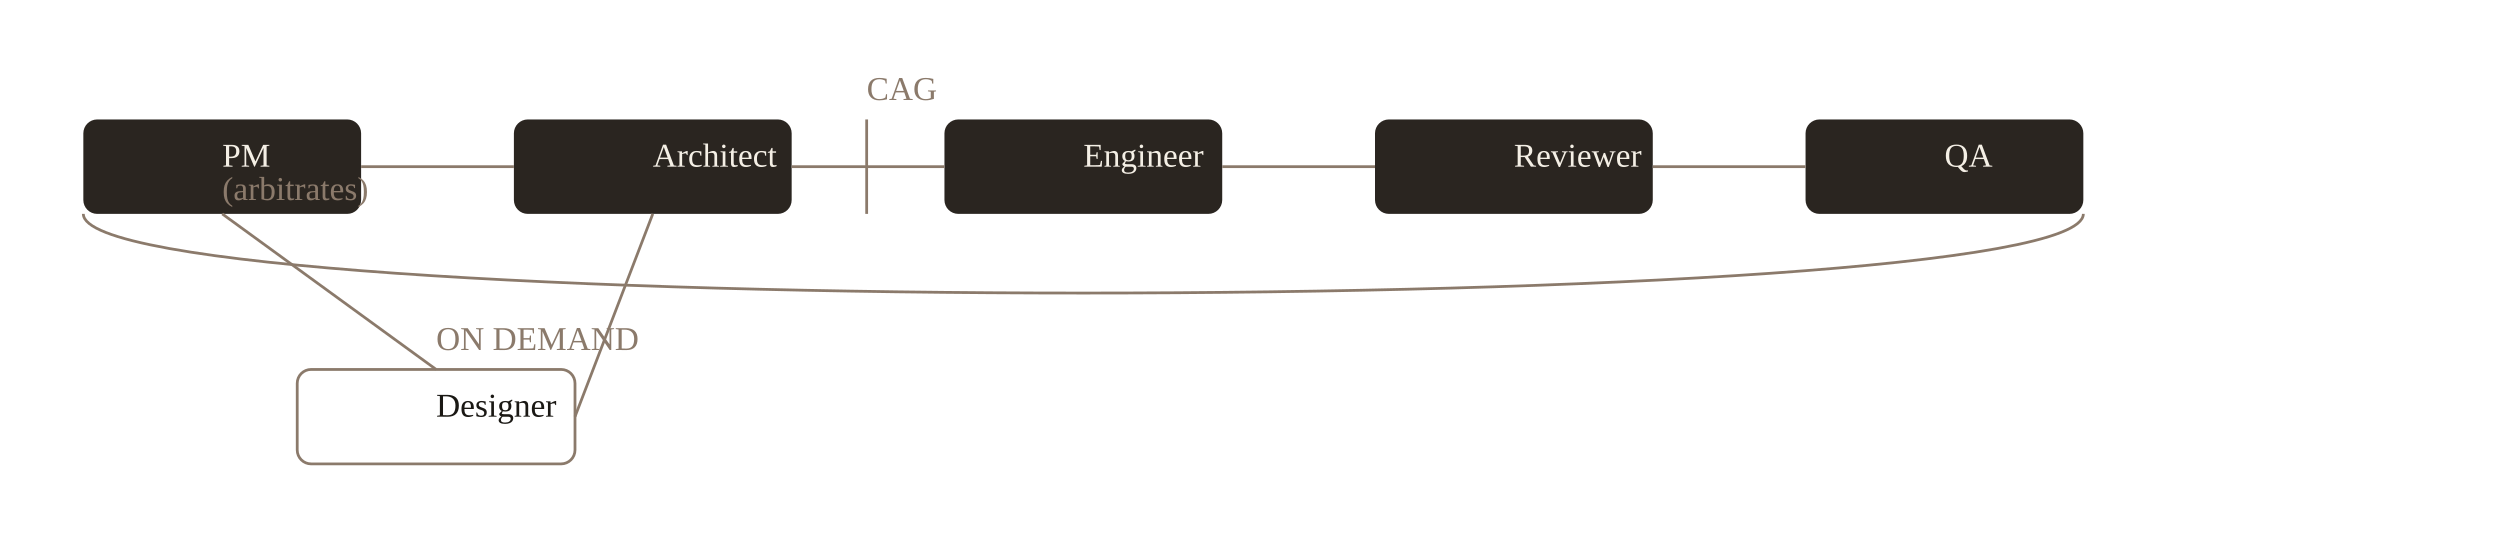
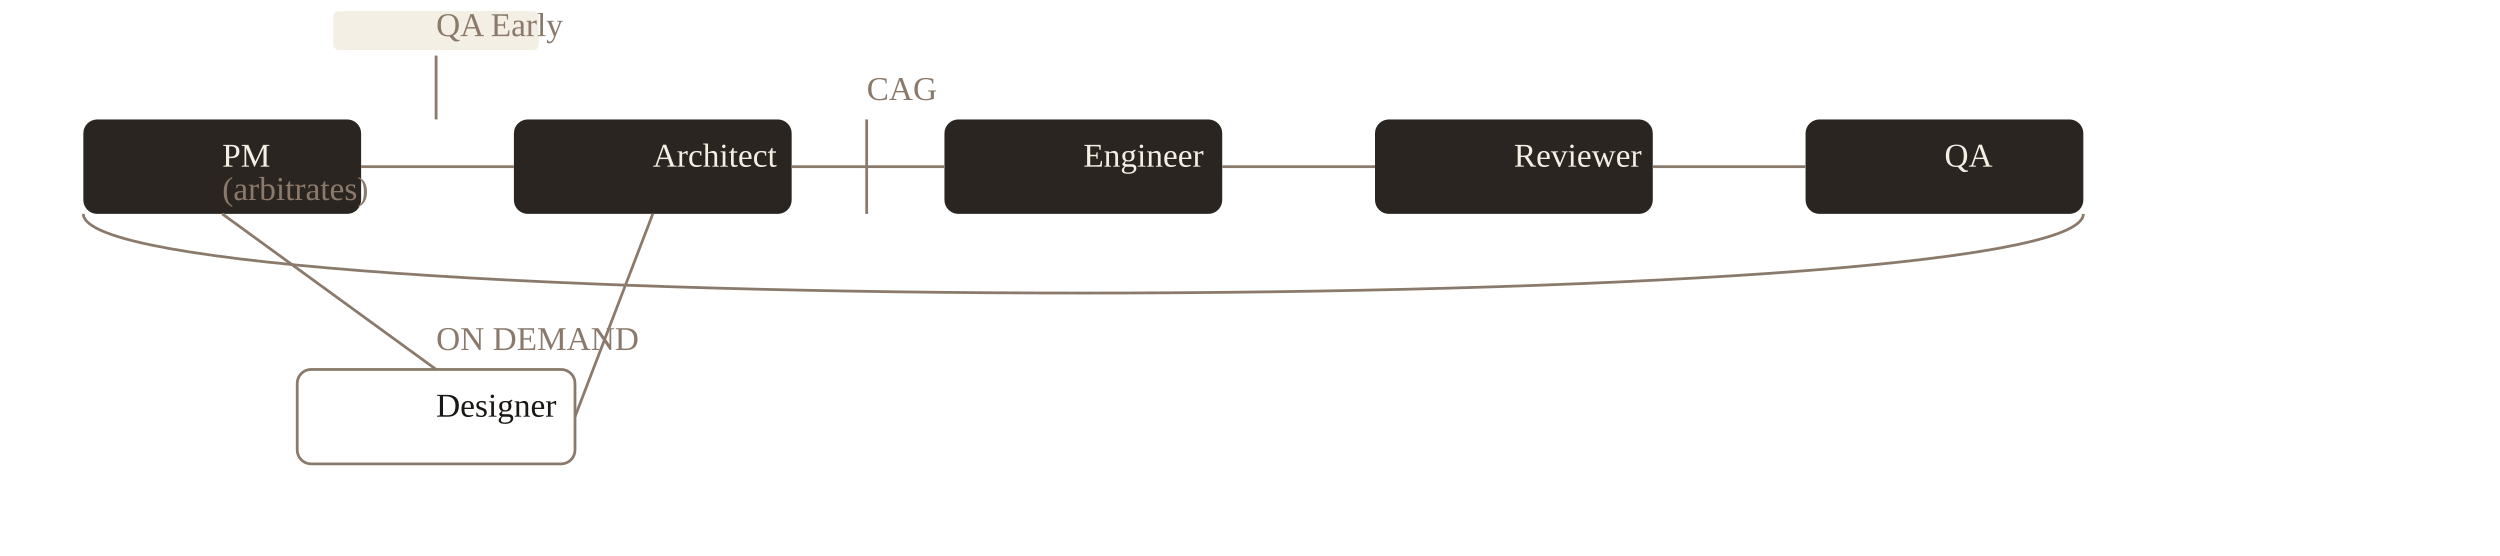
<svg xmlns="http://www.w3.org/2000/svg" viewBox="0 0 900 200" width="900" height="200" aria-label="Role pipeline flow diagram">
  <defs>
    <marker id="arrowhead" markerWidth="8" markerHeight="6" refX="8" refY="3" orient="auto">
      <polygon points="0 0, 8 3, 0 6" fill="#8B7A6B" />
    </marker>
  </defs>
  <rect x="30" y="43" width="100" height="34" rx="5" fill="#2A2520" />
  <rect x="185" y="43" width="100" height="34" rx="5" fill="#2A2520" />
  <rect x="340" y="43" width="100" height="34" rx="5" fill="#2A2520" />
  <rect x="495" y="43" width="100" height="34" rx="5" fill="#2A2520" />
  <rect x="650" y="43" width="100" height="34" rx="5" fill="#2A2520" />
  <text x="80" y="60" fontFamily="Geist Mono, monospace" fontSize="12" fontWeight="700" fill="#F4EFE5" textAnchor="middle" dominantBaseline="middle">PM</text>
  <text x="80" y="72" fontFamily="Geist Mono, monospace" fontSize="9" fill="#8B7A6B" textAnchor="middle">(arbitrates)</text>
  <text x="235" y="60" fontFamily="Geist Mono, monospace" fontSize="12" fontWeight="700" fill="#F4EFE5" textAnchor="middle" dominantBaseline="middle">Architect</text>
  <text x="390" y="60" fontFamily="Geist Mono, monospace" fontSize="12" fontWeight="700" fill="#F4EFE5" textAnchor="middle" dominantBaseline="middle">Engineer</text>
  <text x="545" y="60" fontFamily="Geist Mono, monospace" fontSize="12" fontWeight="700" fill="#F4EFE5" textAnchor="middle" dominantBaseline="middle">Reviewer</text>
  <text x="700" y="60" fontFamily="Geist Mono, monospace" fontSize="12" fontWeight="700" fill="#F4EFE5" textAnchor="middle" dominantBaseline="middle">QA</text>
  <line x1="130" y1="60" x2="185" y2="60" stroke="#8B7A6B" strokeWidth="1.5" fill="none" markerEnd="url(#arrowhead)" />
  <line x1="285" y1="60" x2="340" y2="60" stroke="#8B7A6B" strokeWidth="1.5" fill="none" markerEnd="url(#arrowhead)" />
  <line x1="440" y1="60" x2="495" y2="60" stroke="#8B7A6B" strokeWidth="1.5" fill="none" markerEnd="url(#arrowhead)" />
  <line x1="595" y1="60" x2="650" y2="60" stroke="#8B7A6B" strokeWidth="1.5" fill="none" markerEnd="url(#arrowhead)" />
  <path d="M 750,77 C 750,115 30,115 30,77" stroke="#8B7A6B" strokeWidth="1.5" fill="none" markerEnd="url(#arrowhead)" />
  <line x1="312" y1="43" x2="312" y2="77" stroke="#8B7A6B" strokeWidth="1" strokeDasharray="3 2" />
  <text x="312" y="36" fontFamily="Geist Mono, monospace" fontSize="9" fill="#8B7A6B" textAnchor="middle">CAG</text>
  <rect x="107" y="133" width="100" height="34" rx="5" fill="none" stroke="#8B7A6B" strokeWidth="1.5" strokeDasharray="4 3" />
  <text x="157" y="126" fontFamily="Geist Mono, monospace" fontSize="9" fontWeight="700" fill="#8B7A6B" textAnchor="middle" letterSpacing="2">ON DEMAND</text>
  <line x1="80" y1="77" x2="157" y2="133" stroke="#8B7A6B" strokeWidth="1.5" fill="none" strokeDasharray="3 3" />
  <line x1="207" y1="150" x2="235" y2="77" stroke="#8B7A6B" strokeWidth="1.5" fill="none" strokeDasharray="3 3" markerEnd="url(#arrowhead)" />
  <text x="157" y="150" fontFamily="Geist Mono, monospace" fontSize="12" fontWeight="700" fill="#1A1814" textAnchor="middle" dominantBaseline="middle">Designer</text>
+   <line x1="157" y1="20" x2="157" y2="43" stroke="#8B7A6B" strokeWidth="1" strokeDasharray="3 2" />
+   <rect x="120" y="4" width="74" height="14" rx="2" fill="#F4EFE5" />
+   <text x="157" y="13" fontFamily="Geist Mono, monospace" fontSize="9" fill="#8B7A6B" textAnchor="middle">QA Early</text>
</svg>
